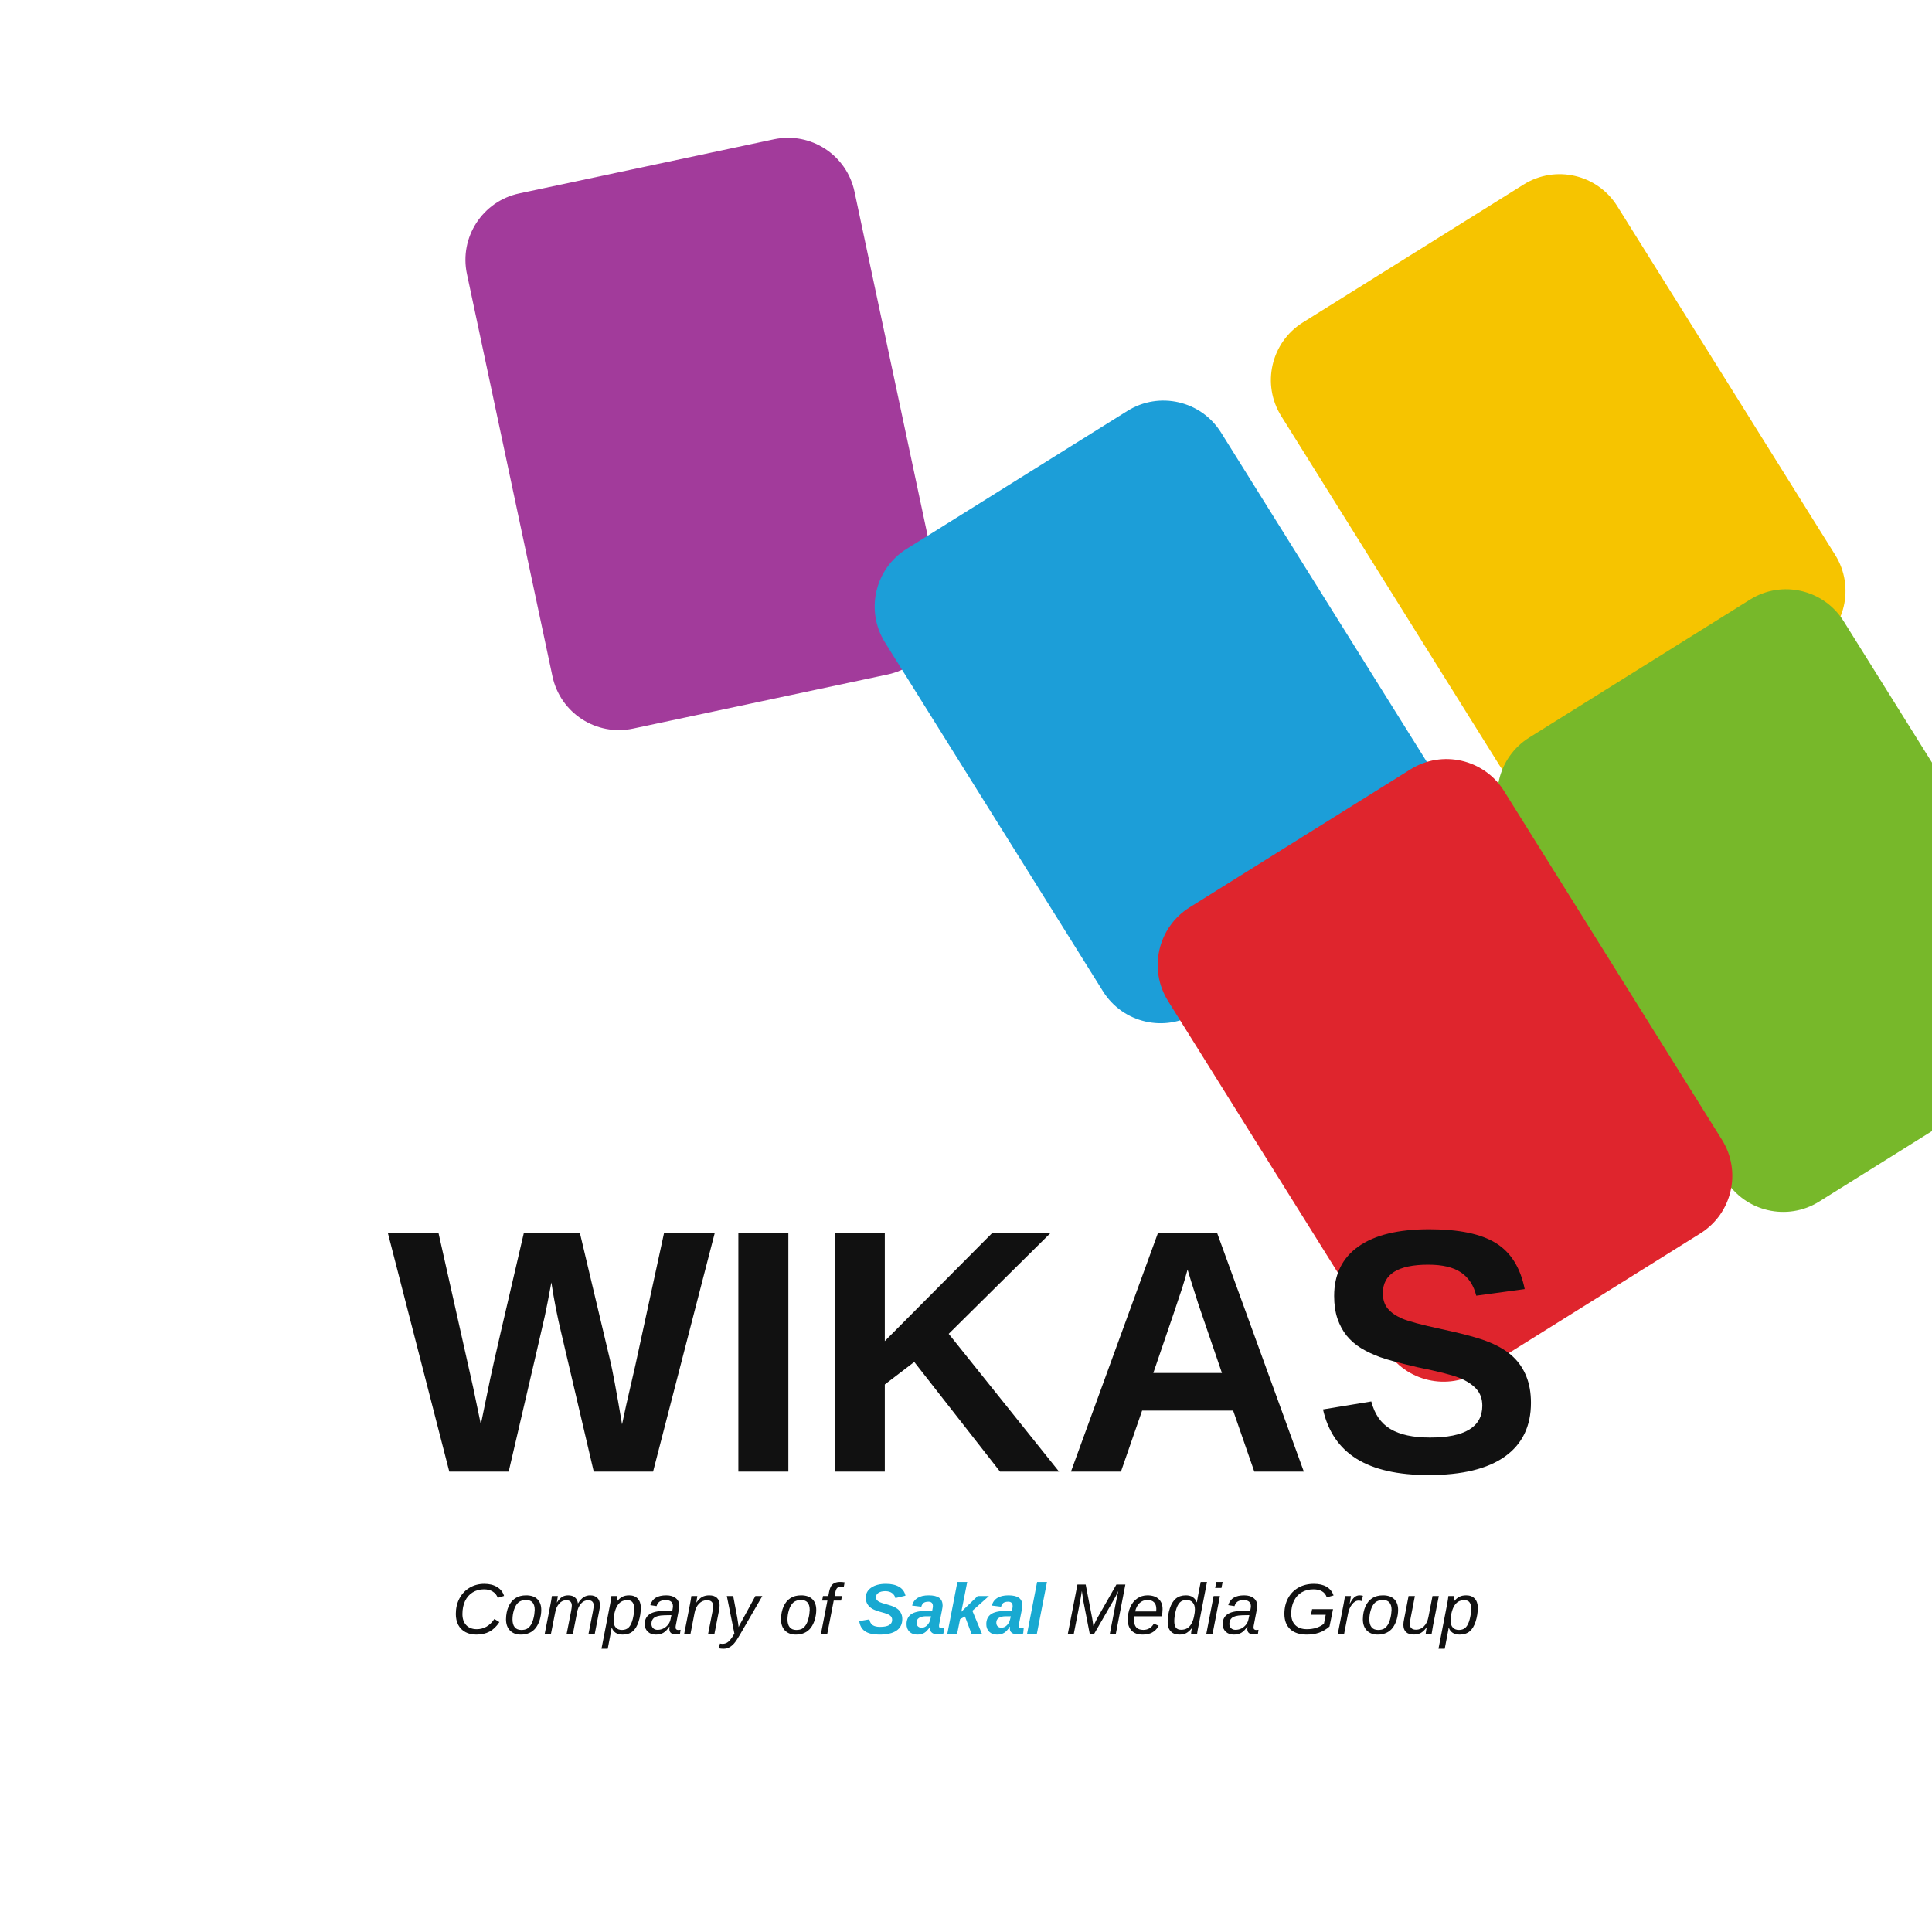
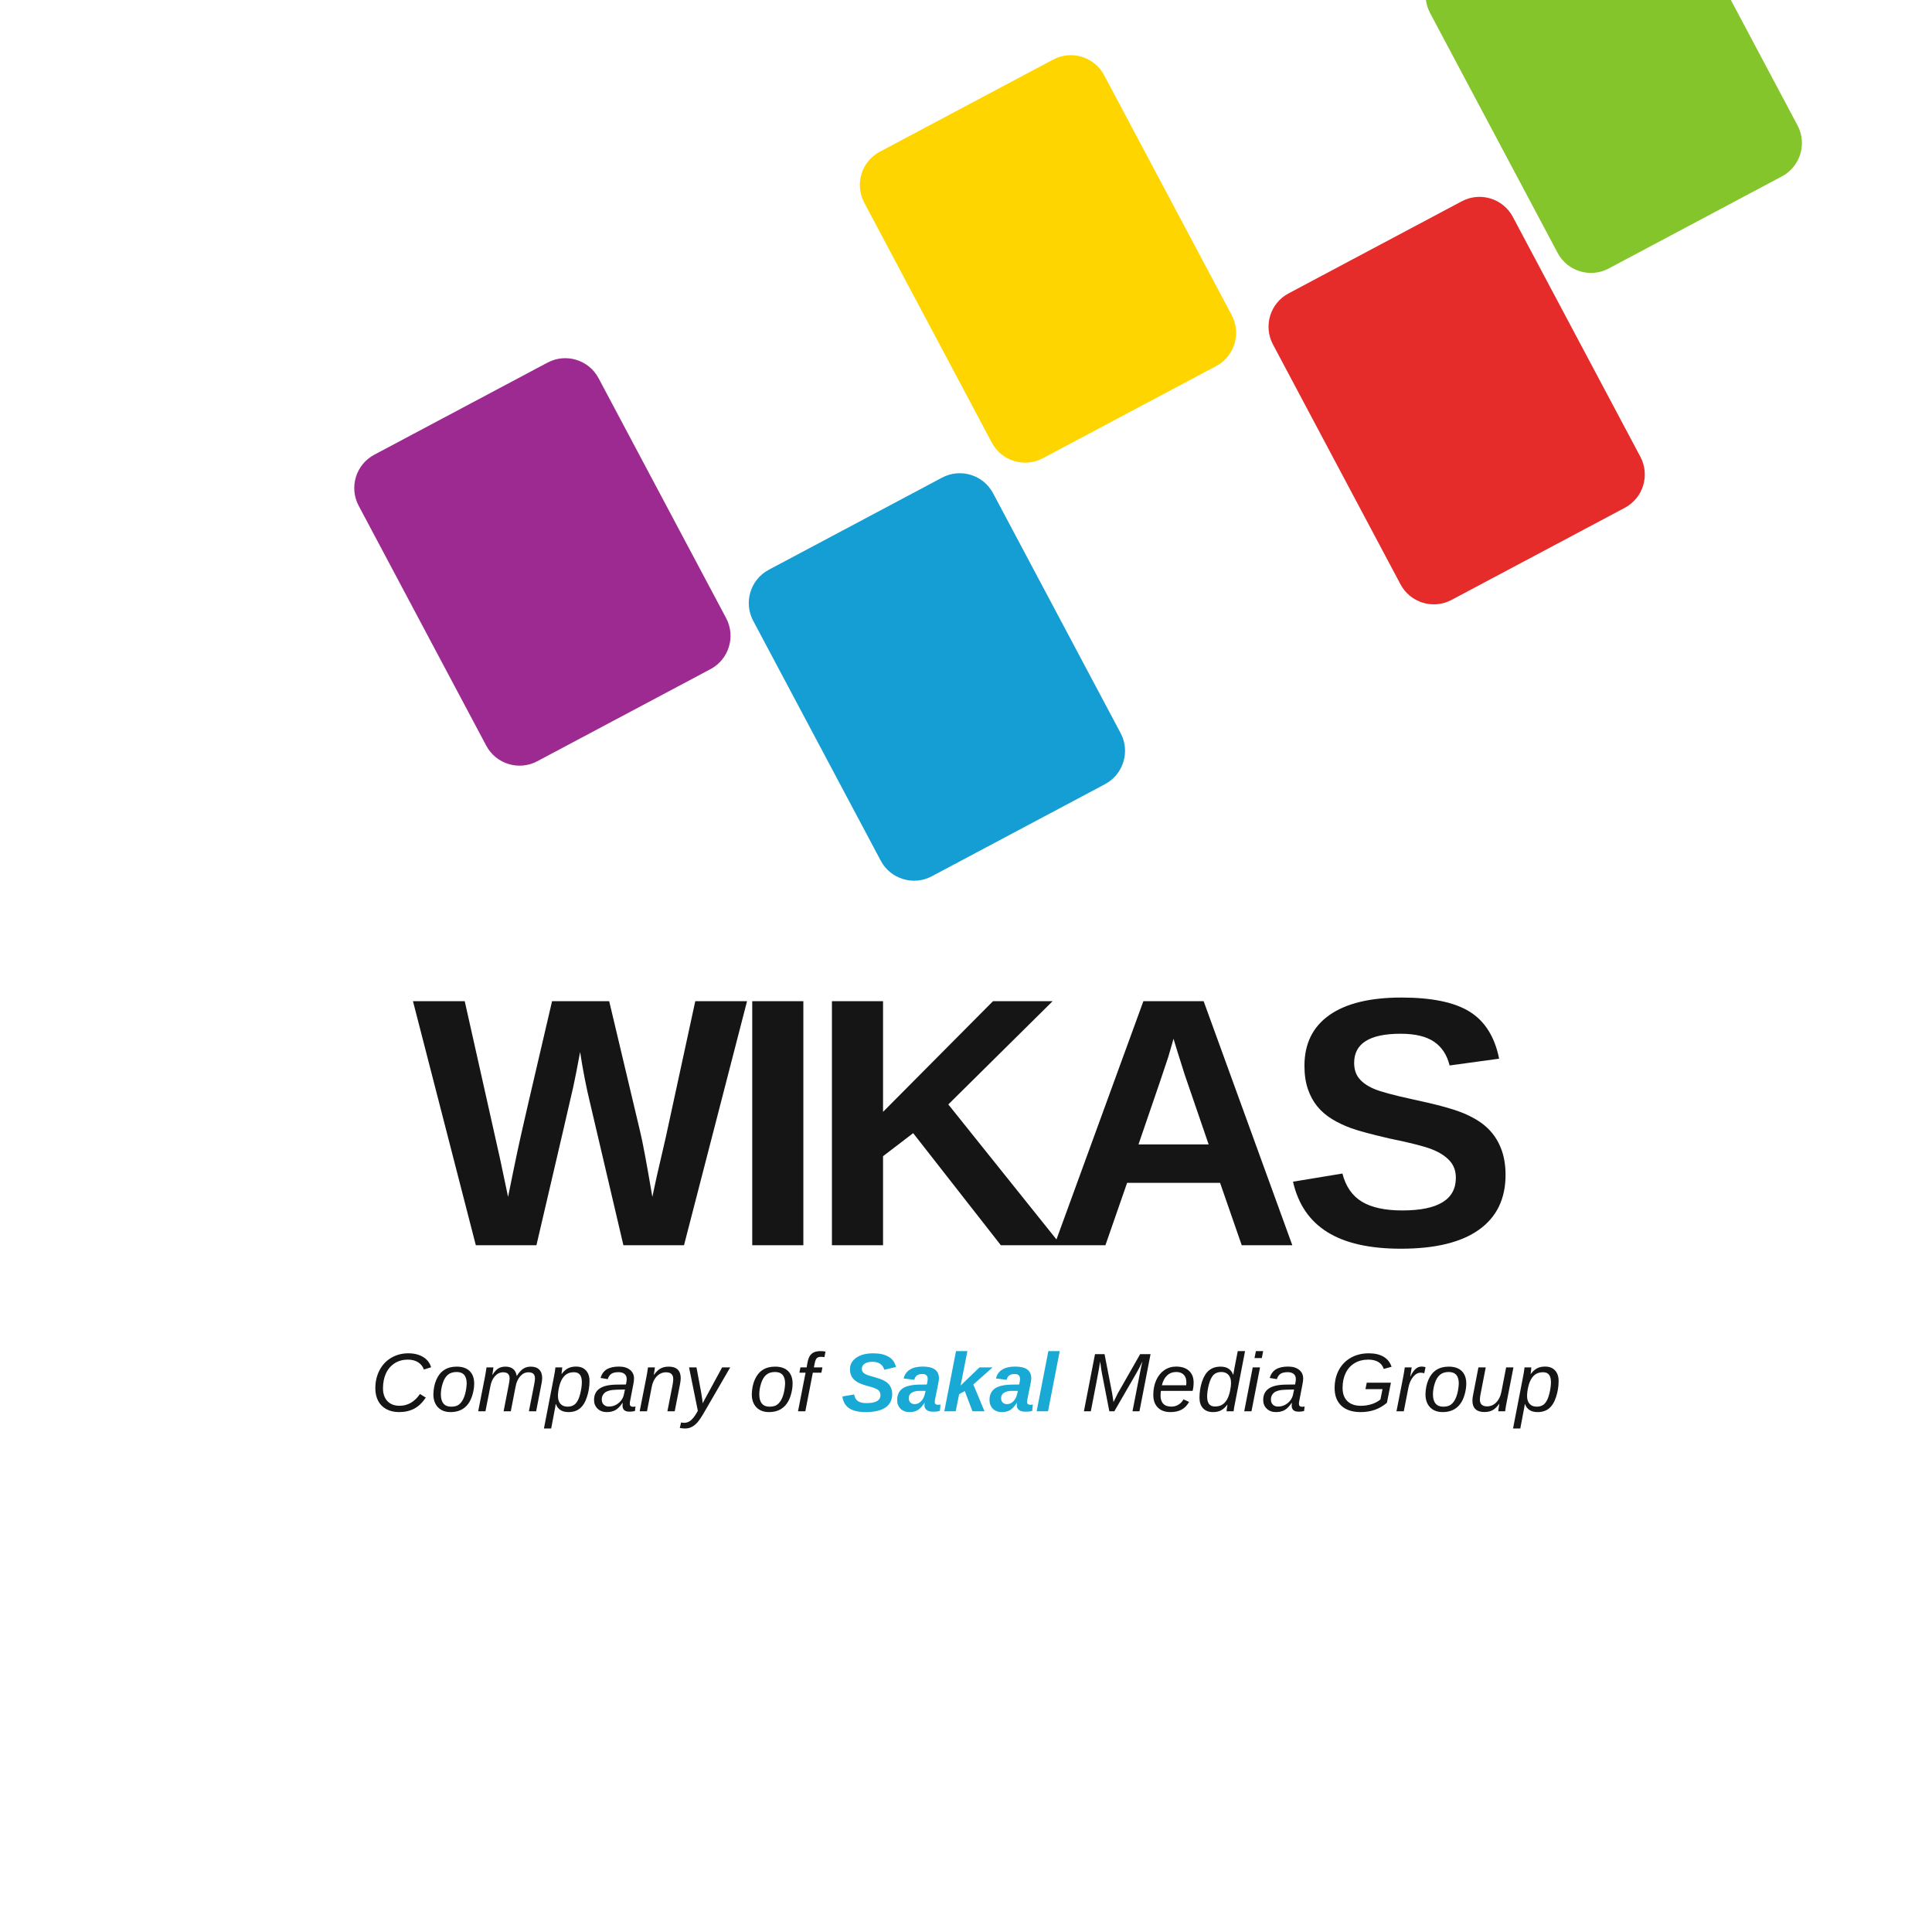
- <svg xmlns="http://www.w3.org/2000/svg" viewBox="0 0 512 512">
-   <rect width="512" height="512" fill="white" />
-   <g transform="translate(120 55) rotate(-12)">
-     <rect x="0" y="0" width="105" height="145" rx="18" fill="#a23b9b" />
+ <svg xmlns="http://www.w3.org/2000/svg" width="512" height="512" viewBox="0 0 512 512">
+   <rect width="512" height="512" fill="#fff" />
+   <g transform="translate(112 48) rotate(-28 144 82)">
+     <rect x="0" y="0" width="72" height="92" rx="10" fill="#9d2a91" />
+     <rect x="78" y="76" width="72" height="92" rx="10" fill="#159ed4" />
+     <rect x="156" y="-8" width="72" height="92" rx="10" fill="#ffd500" />
+     <rect x="234" y="76" width="72" height="92" rx="10" fill="#e62b2b" />
+     <rect x="312" y="18" width="72" height="92" rx="10" fill="#84c52b" />
  </g>
-   <g transform="translate(225 155) rotate(-32)">
-     <rect x="0" y="0" width="105" height="145" rx="18" fill="#1c9ed8" />
-   </g>
-   <g transform="translate(330 95) rotate(-32)">
-     <rect x="0" y="0" width="105" height="145" rx="18" fill="#f6c400" />
-   </g>
-   <g transform="translate(390 205) rotate(-32)">
-     <rect x="0" y="0" width="105" height="145" rx="18" fill="#77b82a" />
-   </g>
-   <g transform="translate(300 250) rotate(-32)">
-     <rect x="0" y="0" width="105" height="145" rx="18" fill="#df252d" />
-   </g>
-   <text x="256" y="390" text-anchor="middle" font-family="Arial,Helvetica,sans-serif" font-size="92" font-weight="900" fill="#111">WIKAS</text>
-   <text x="256" y="433" text-anchor="middle" font-family="Arial,Helvetica,sans-serif" font-size="19" font-style="italic" fill="#111">Company of <tspan fill="#18a9d1" font-weight="700">Sakal</tspan> Media Group</text>
+   <text x="256" y="330" text-anchor="middle" font-family="Arial,Helvetica,sans-serif" font-size="94" font-weight="900" letter-spacing="-5" fill="#151515">WIKAS</text>
+   <text x="256" y="374" text-anchor="middle" font-family="Arial,Helvetica,sans-serif" font-size="22" font-style="italic" fill="#151515">Company of <tspan fill="#18a9d5" font-weight="700">Sakal</tspan> Media Group</text>
</svg>
